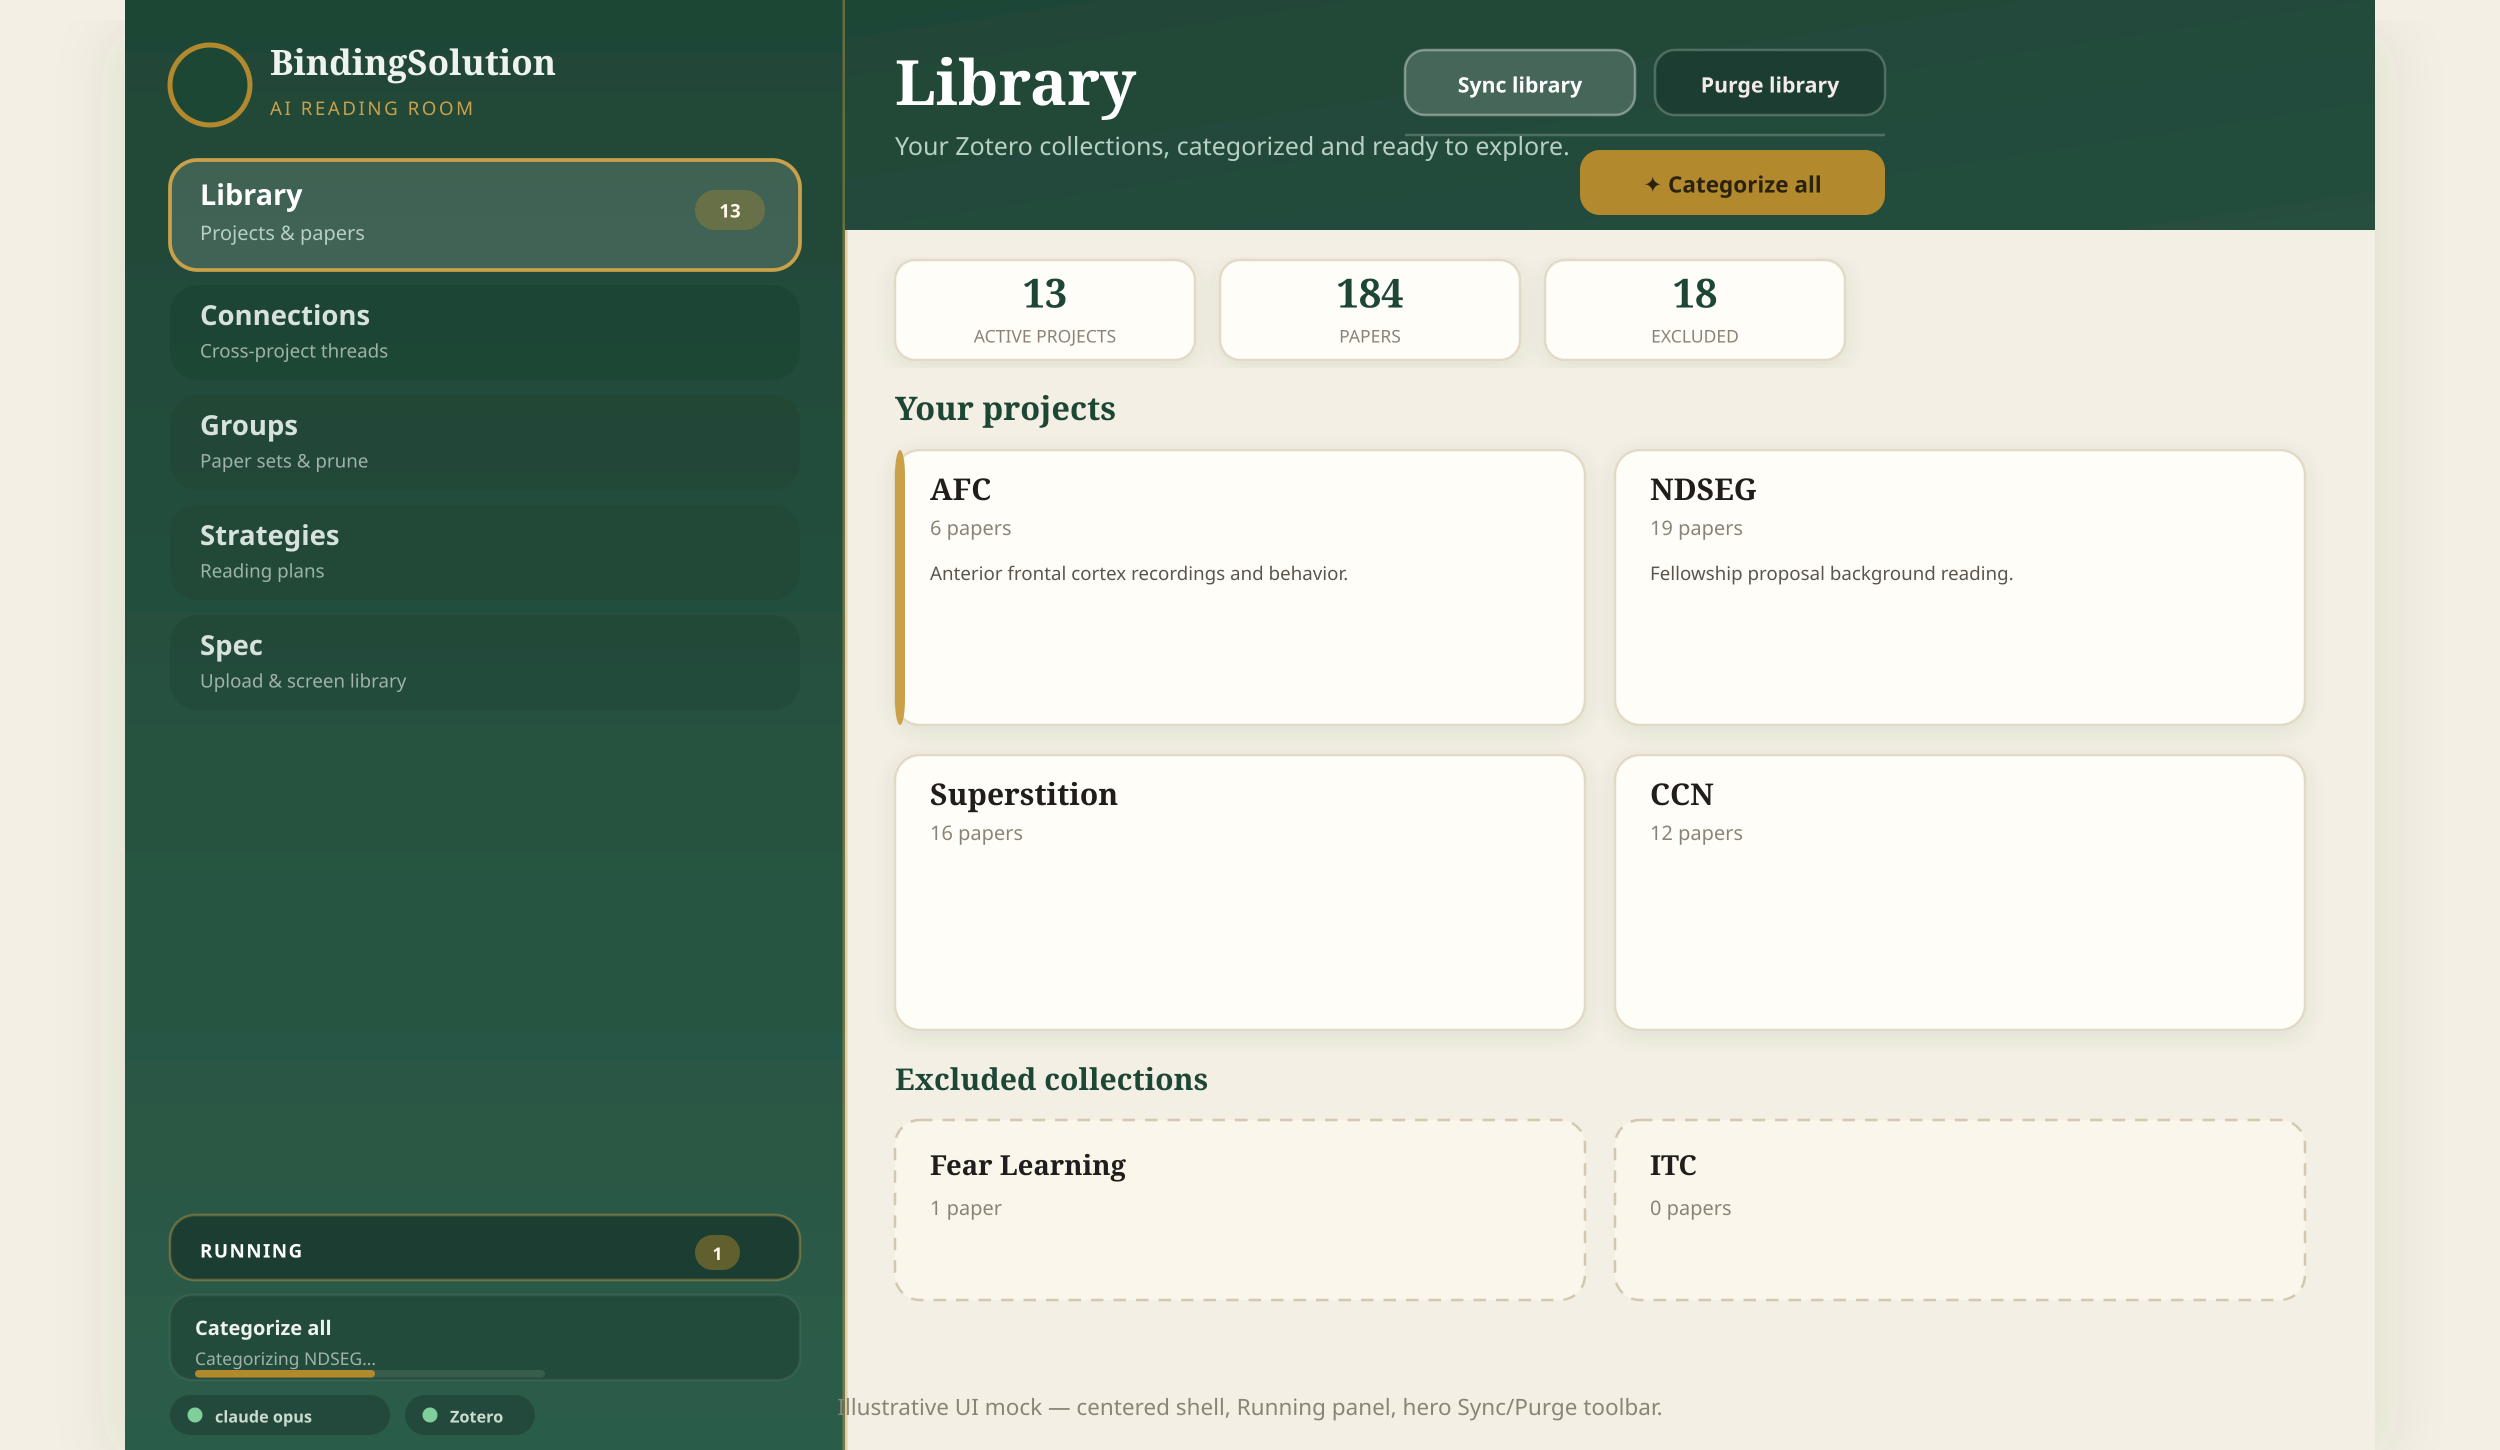
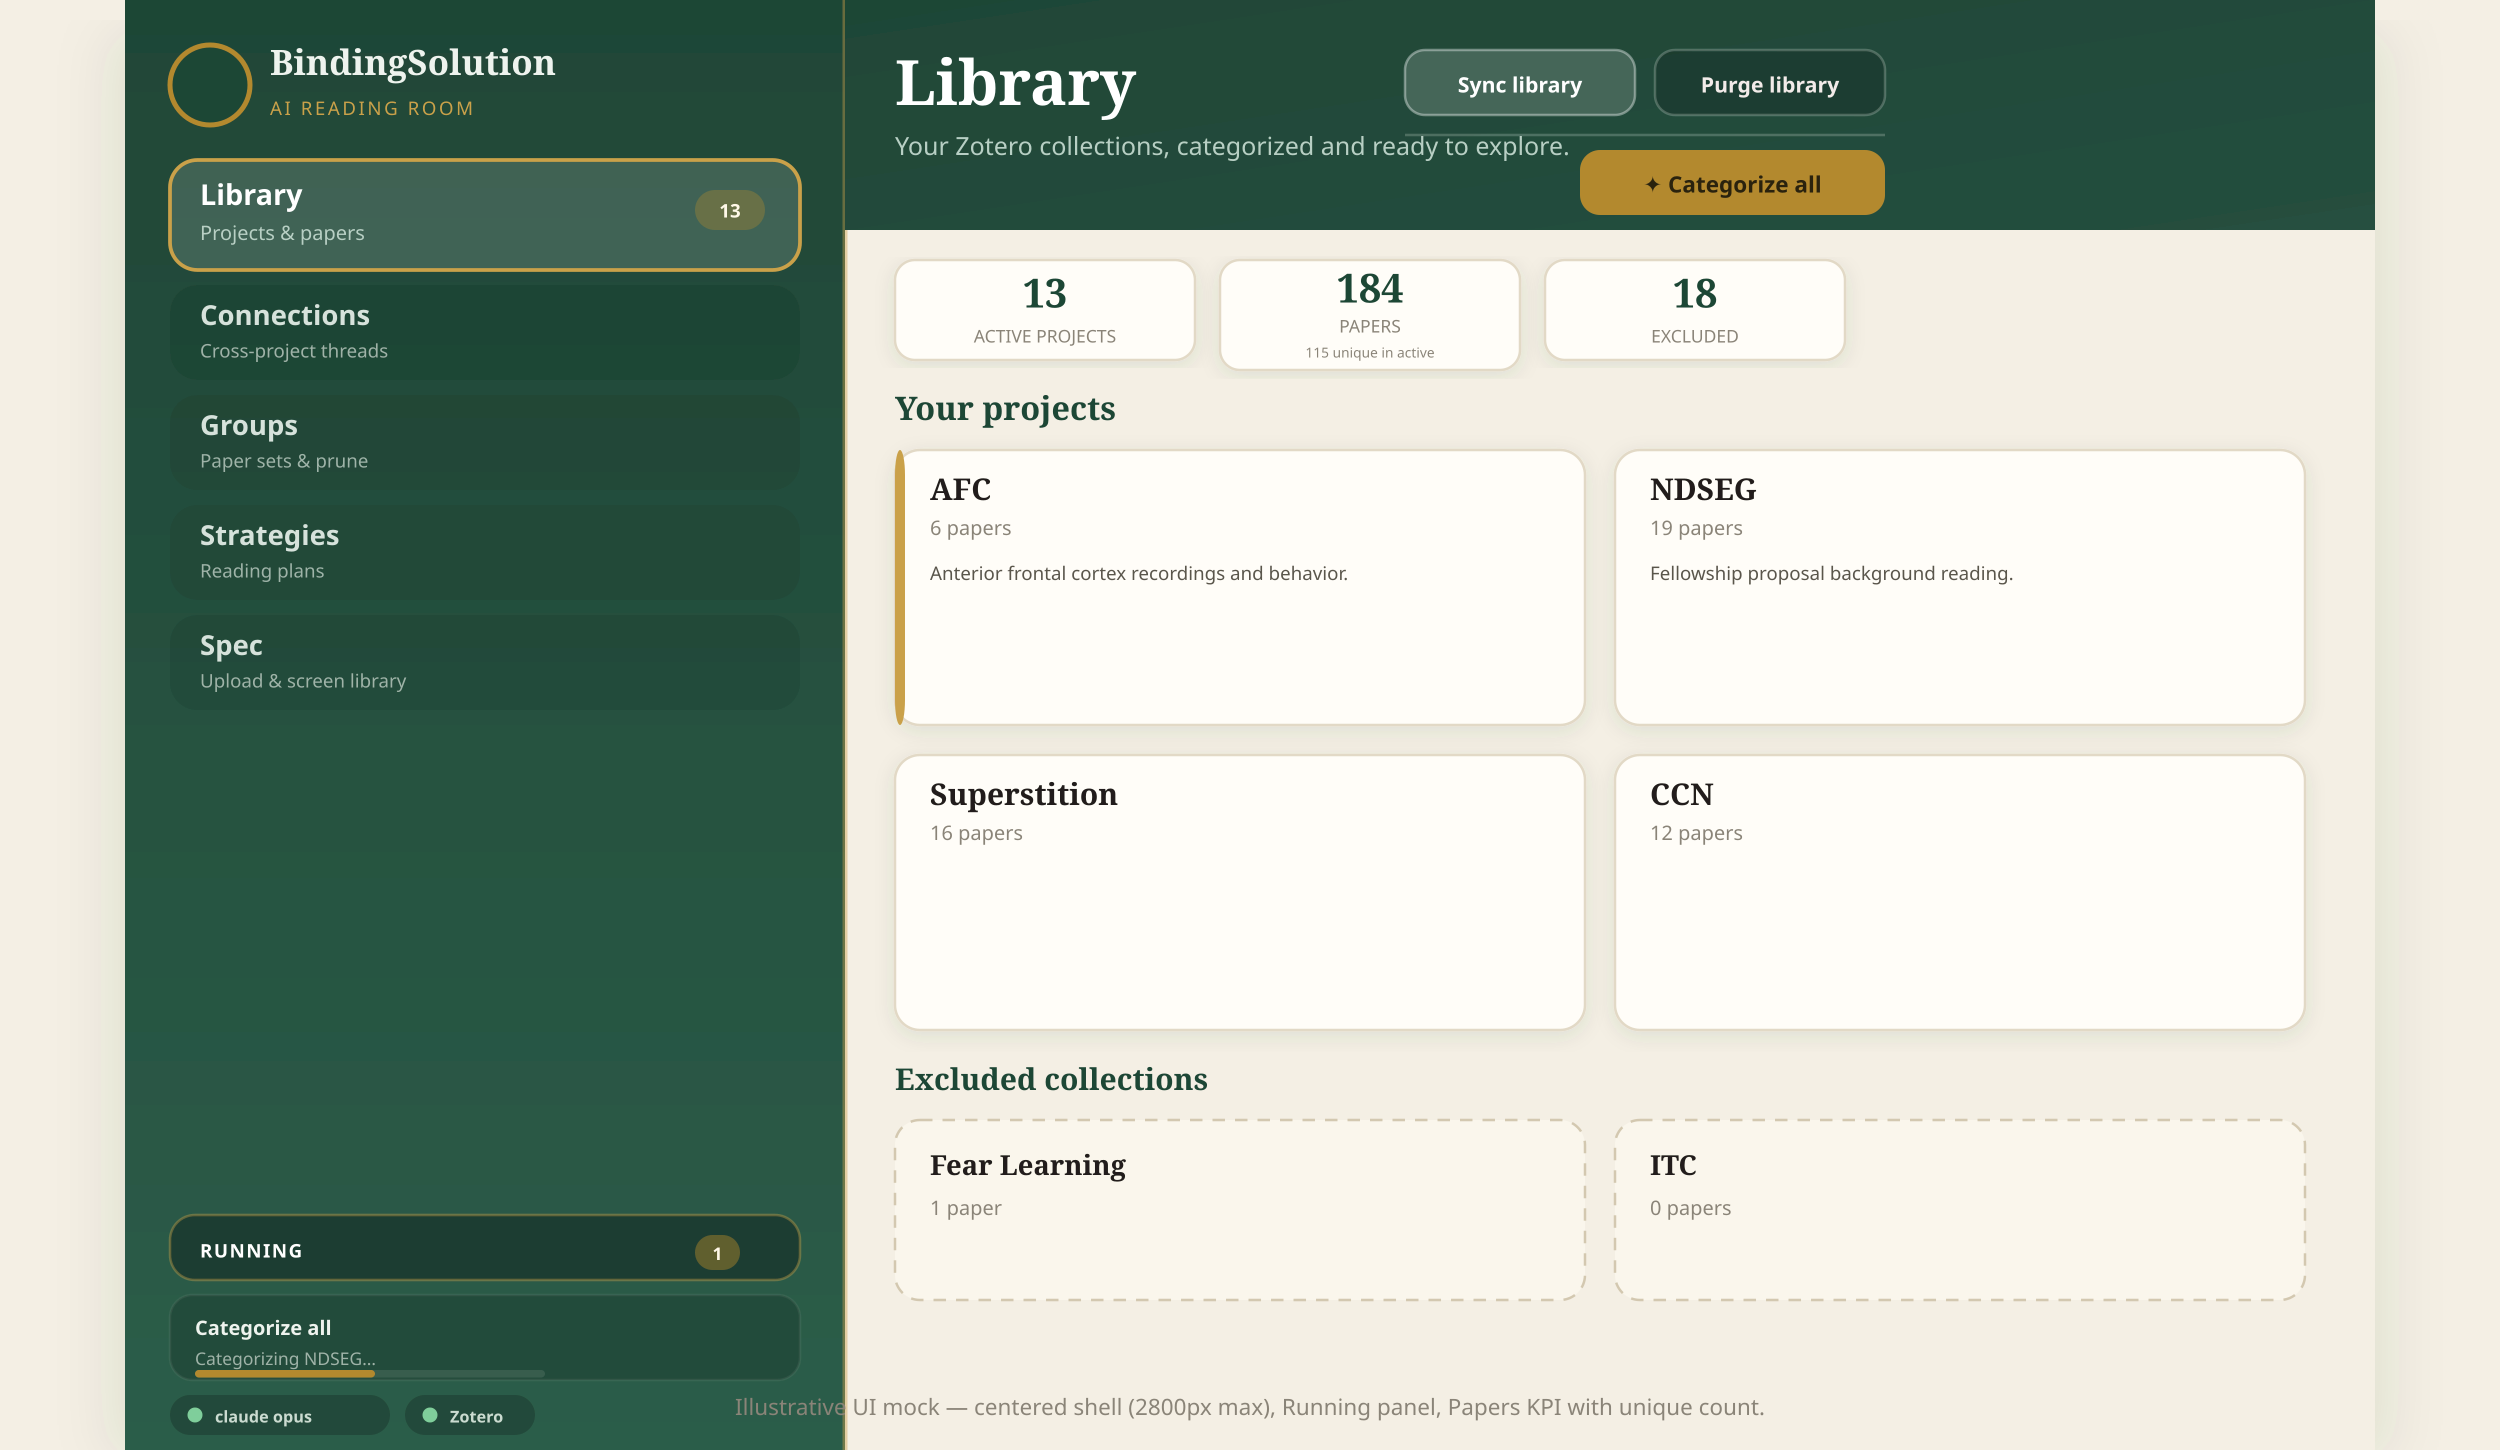
<svg xmlns="http://www.w3.org/2000/svg" viewBox="0 0 1000 580" width="1000" height="580" role="img" aria-label="BindingSolution library view">
  <defs>
    <linearGradient id="green" x1="0" y1="0" x2="0" y2="1">
      <stop offset="0" stop-color="#1f4636" />
      <stop offset="1" stop-color="#2c5d49" />
    </linearGradient>
    <linearGradient id="hero" x1="0" y1="0" x2="1" y2="1">
      <stop offset="0" stop-color="#1f4636" />
      <stop offset="1" stop-color="#254f3f" />
    </linearGradient>
    <filter id="shellShadow" x="-4%" y="-2%" width="108%" height="104%">
      <feDropShadow dx="0" dy="8" stdDeviation="14" flood-color="#1f4636" flood-opacity="0.12" />
    </filter>
    <filter id="shadow" x="-8%" y="-8%" width="116%" height="116%">
      <feDropShadow dx="0" dy="2" stdDeviation="4" flood-color="#1f4636" flood-opacity="0.1" />
    </filter>
  </defs>
  <rect width="1000" height="580" fill="#f4efe4" />
  <g filter="url(#shellShadow)">
    <rect x="50" y="0" width="900" height="580" fill="#f4efe4" />
    <rect x="50" y="0" width="288" height="580" fill="url(#green)" />
    <line x1="338" y1="0" x2="338" y2="580" stroke="#caa14a" stroke-width="2" stroke-opacity="0.42" />
    <g transform="translate(50, 0)">
      <circle cx="34" cy="34" r="16" fill="#1f4636" stroke="#b3892f" stroke-width="2" />
      <text x="58" y="30" fill="#eef3ee" font-family="Georgia, serif" font-size="14" font-weight="700">BindingSolution</text>
      <text x="58" y="46" fill="#caa14a" font-family="system-ui, sans-serif" font-size="7.5" letter-spacing="1">AI READING ROOM</text>
      <rect x="18" y="64" width="252" height="44" rx="11" fill="rgba(255,255,255,0.14)" stroke="#caa14a" stroke-width="1.5" />
      <text x="30" y="82" fill="#fff" font-family="system-ui, sans-serif" font-size="11.5" font-weight="600">Library</text>
      <text x="30" y="96" fill="#b8cfc4" font-family="system-ui, sans-serif" font-size="8">Projects &amp; papers</text>
      <rect x="228" y="76" width="28" height="16" rx="8" fill="rgba(179,137,47,0.35)" />
      <text x="242" y="87" fill="#fff8e8" font-size="7.5" text-anchor="middle" font-family="system-ui, sans-serif" font-weight="700">13</text>
      <rect x="18" y="114" width="252" height="38" rx="11" fill="rgba(0,0,0,0.08)" />
      <text x="30" y="130" fill="#d6e2db" font-family="system-ui, sans-serif" font-size="11" font-weight="600">Connections</text>
      <text x="30" y="143" fill="#9fb3a8" font-family="system-ui, sans-serif" font-size="7.5">Cross-project threads</text>
      <rect x="18" y="158" width="252" height="38" rx="11" fill="rgba(0,0,0,0.08)" />
      <text x="30" y="174" fill="#d6e2db" font-family="system-ui, sans-serif" font-size="11" font-weight="600">Groups</text>
      <text x="30" y="187" fill="#9fb3a8" font-family="system-ui, sans-serif" font-size="7.5">Paper sets &amp; prune</text>
      <rect x="18" y="202" width="252" height="38" rx="11" fill="rgba(0,0,0,0.08)" />
      <text x="30" y="218" fill="#d6e2db" font-family="system-ui, sans-serif" font-size="11" font-weight="600">Strategies</text>
      <text x="30" y="231" fill="#9fb3a8" font-family="system-ui, sans-serif" font-size="7.5">Reading plans</text>
      <rect x="18" y="246" width="252" height="38" rx="11" fill="rgba(0,0,0,0.08)" />
      <text x="30" y="262" fill="#d6e2db" font-family="system-ui, sans-serif" font-size="11" font-weight="600">Spec</text>
      <text x="30" y="275" fill="#9fb3a8" font-family="system-ui, sans-serif" font-size="7.5">Upload &amp; screen library</text>
      <rect x="18" y="486" width="252" height="26" rx="10" fill="rgba(0,0,0,0.32)" stroke="rgba(202,161,74,0.4)" />
      <text x="30" y="503" fill="#fff" font-family="system-ui, sans-serif" font-size="7.5" font-weight="600" letter-spacing="0.6">RUNNING</text>
      <rect x="228" y="494" width="18" height="14" rx="7" fill="rgba(179,137,47,0.45)" />
      <text x="237" y="504" fill="#fff8e8" font-size="7" text-anchor="middle" font-family="system-ui, sans-serif" font-weight="700">1</text>
      <rect x="18" y="518" width="252" height="34" rx="9" fill="rgba(0,0,0,0.18)" stroke="rgba(255,255,255,0.06)" />
      <text x="28" y="534" fill="#eef3ee" font-size="8" font-weight="600" font-family="system-ui, sans-serif">Categorize all</text>
      <text x="28" y="546" fill="#9fb3a8" font-size="7" font-family="system-ui, sans-serif">Categorizing NDSEG…</text>
      <rect x="28" y="548" width="140" height="3" rx="1.5" fill="rgba(255,255,255,0.1)" />
      <rect x="28" y="548" width="72" height="3" rx="1.5" fill="#b3892f" />
      <rect x="18" y="558" width="88" height="16" rx="8" fill="rgba(0,0,0,0.2)" />
      <circle cx="28" cy="566" r="3" fill="#7fce9b" />
      <text x="36" y="569" fill="#cbdbd1" font-size="6.5" font-family="system-ui, sans-serif" font-weight="600">claude opus</text>
      <rect x="112" y="558" width="52" height="16" rx="8" fill="rgba(0,0,0,0.2)" />
      <circle cx="122" cy="566" r="3" fill="#7fce9b" />
      <text x="130" y="569" fill="#cbdbd1" font-size="6.5" font-family="system-ui, sans-serif" font-weight="600">Zotero</text>
    </g>
    <rect x="338" y="0" width="612" height="92" fill="url(#hero)" />
    <text x="358" y="42" fill="#fff" font-family="Georgia, serif" font-size="25" font-weight="600">Library</text>
    <text x="358" y="62" fill="#b8cfc4" font-family="system-ui, sans-serif" font-size="10">Your Zotero collections, categorized and ready to explore.</text>
    <rect x="562" y="20" width="92" height="26" rx="8" fill="rgba(255,255,255,0.16)" stroke="rgba(255,255,255,0.38)" />
    <text x="608" y="37" fill="#fff" font-family="system-ui, sans-serif" font-size="8.5" font-weight="600" text-anchor="middle">Sync library</text>
    <rect x="662" y="20" width="92" height="26" rx="8" fill="rgba(0,0,0,0.18)" stroke="rgba(255,255,255,0.22)" />
    <text x="708" y="37" fill="#f2ebe9" font-family="system-ui, sans-serif" font-size="8.5" font-weight="600" text-anchor="middle">Purge library</text>
    <line x1="562" y1="54" x2="754" y2="54" stroke="rgba(255,255,255,0.2)" />
    <rect x="632" y="60" width="122" height="26" rx="8" fill="#b3892f" />
    <text x="693" y="77" fill="#2b2410" font-family="system-ui, sans-serif" font-size="9" font-weight="700" text-anchor="middle">✦ Categorize all</text>
    <g transform="translate(358, 104)">
      <rect x="0" y="0" width="120" height="40" rx="8" fill="#fffdf8" stroke="#e2d9c6" filter="url(#shadow)" />
      <text x="60" y="19" fill="#1f4636" font-size="16" font-weight="700" text-anchor="middle" font-family="Georgia, serif">13</text>
      <text x="60" y="33" fill="#8a8478" font-size="7" text-anchor="middle" font-family="system-ui, sans-serif">ACTIVE PROJECTS</text>
-       <rect x="130" y="0" width="120" height="40" rx="8" fill="#fffdf8" stroke="#e2d9c6" filter="url(#shadow)" />
-       <text x="190" y="19" fill="#1f4636" font-size="16" font-weight="700" text-anchor="middle" font-family="Georgia, serif">184</text>
-       <text x="190" y="33" fill="#8a8478" font-size="7" text-anchor="middle" font-family="system-ui, sans-serif">PAPERS</text>
+       <rect x="130" y="0" width="120" height="44" rx="8" fill="#fffdf8" stroke="#e2d9c6" filter="url(#shadow)" />
+       <text x="190" y="17" fill="#1f4636" font-size="16" font-weight="700" text-anchor="middle" font-family="Georgia, serif">184</text>
+       <text x="190" y="29" fill="#8a8478" font-size="7" text-anchor="middle" font-family="system-ui, sans-serif">PAPERS</text>
+       <text x="190" y="39" fill="#8a8478" font-size="5.5" text-anchor="middle" font-family="system-ui, sans-serif">115 unique in active</text>
      <rect x="260" y="0" width="120" height="40" rx="8" fill="#fffdf8" stroke="#e2d9c6" filter="url(#shadow)" />
      <text x="320" y="19" fill="#1f4636" font-size="16" font-weight="700" text-anchor="middle" font-family="Georgia, serif">18</text>
      <text x="320" y="33" fill="#8a8478" font-size="7" text-anchor="middle" font-family="system-ui, sans-serif">EXCLUDED</text>
      <text x="0" y="64" fill="#1f4636" font-family="Georgia, serif" font-size="13" font-weight="600">Your projects</text>
      <rect x="0" y="76" width="276" height="110" rx="10" fill="#fffdf8" stroke="#e2d9c6" filter="url(#shadow)" />
      <rect x="0" y="76" width="4" height="110" rx="10" fill="#caa14a" />
      <text x="14" y="96" fill="#211f1a" font-family="Georgia, serif" font-size="12" font-weight="600">AFC</text>
      <text x="14" y="110" fill="#8a8478" font-family="system-ui, sans-serif" font-size="8">6 papers</text>
      <text x="14" y="128" fill="#5a564c" font-family="system-ui, sans-serif" font-size="7.5">Anterior frontal cortex recordings and behavior.</text>
      <rect x="288" y="76" width="276" height="110" rx="10" fill="#fffdf8" stroke="#e2d9c6" filter="url(#shadow)" />
      <text x="302" y="96" fill="#211f1a" font-family="Georgia, serif" font-size="12" font-weight="600">NDSEG</text>
      <text x="302" y="110" fill="#8a8478" font-family="system-ui, sans-serif" font-size="8">19 papers</text>
      <text x="302" y="128" fill="#5a564c" font-family="system-ui, sans-serif" font-size="7.5">Fellowship proposal background reading.</text>
      <rect x="0" y="198" width="276" height="110" rx="10" fill="#fffdf8" stroke="#e2d9c6" filter="url(#shadow)" />
      <text x="14" y="218" fill="#211f1a" font-family="Georgia, serif" font-size="12" font-weight="600">Superstition</text>
      <text x="14" y="232" fill="#8a8478" font-family="system-ui, sans-serif" font-size="8">16 papers</text>
      <rect x="288" y="198" width="276" height="110" rx="10" fill="#fffdf8" stroke="#e2d9c6" filter="url(#shadow)" />
      <text x="302" y="218" fill="#211f1a" font-family="Georgia, serif" font-size="12" font-weight="600">CCN</text>
      <text x="302" y="232" fill="#8a8478" font-family="system-ui, sans-serif" font-size="8">12 papers</text>
      <text x="0" y="332" fill="#1f4636" font-family="Georgia, serif" font-size="12" font-weight="600">Excluded collections</text>
      <rect x="0" y="344" width="276" height="72" rx="10" fill="#faf6ec" stroke="#d3c8b0" stroke-dasharray="5 4" />
      <text x="14" y="366" fill="#211f1a" font-family="Georgia, serif" font-size="11" font-weight="600">Fear Learning</text>
      <text x="14" y="382" fill="#8a8478" font-family="system-ui, sans-serif" font-size="8">1 paper</text>
      <rect x="288" y="344" width="276" height="72" rx="10" fill="#faf6ec" stroke="#d3c8b0" stroke-dasharray="5 4" />
      <text x="302" y="366" fill="#211f1a" font-family="Georgia, serif" font-size="11" font-weight="600">ITC</text>
      <text x="302" y="382" fill="#8a8478" font-family="system-ui, sans-serif" font-size="8">0 papers</text>
    </g>
  </g>
-   <text x="500" y="566" fill="#8a8478" font-family="system-ui, sans-serif" font-size="9" text-anchor="middle">Illustrative UI mock — centered shell, Running panel, hero Sync/Purge toolbar.</text>
+   <text x="500" y="566" fill="#8a8478" font-family="system-ui, sans-serif" font-size="9" text-anchor="middle">Illustrative UI mock — centered shell (2800px max), Running panel, Papers KPI with unique count.</text>
</svg>
